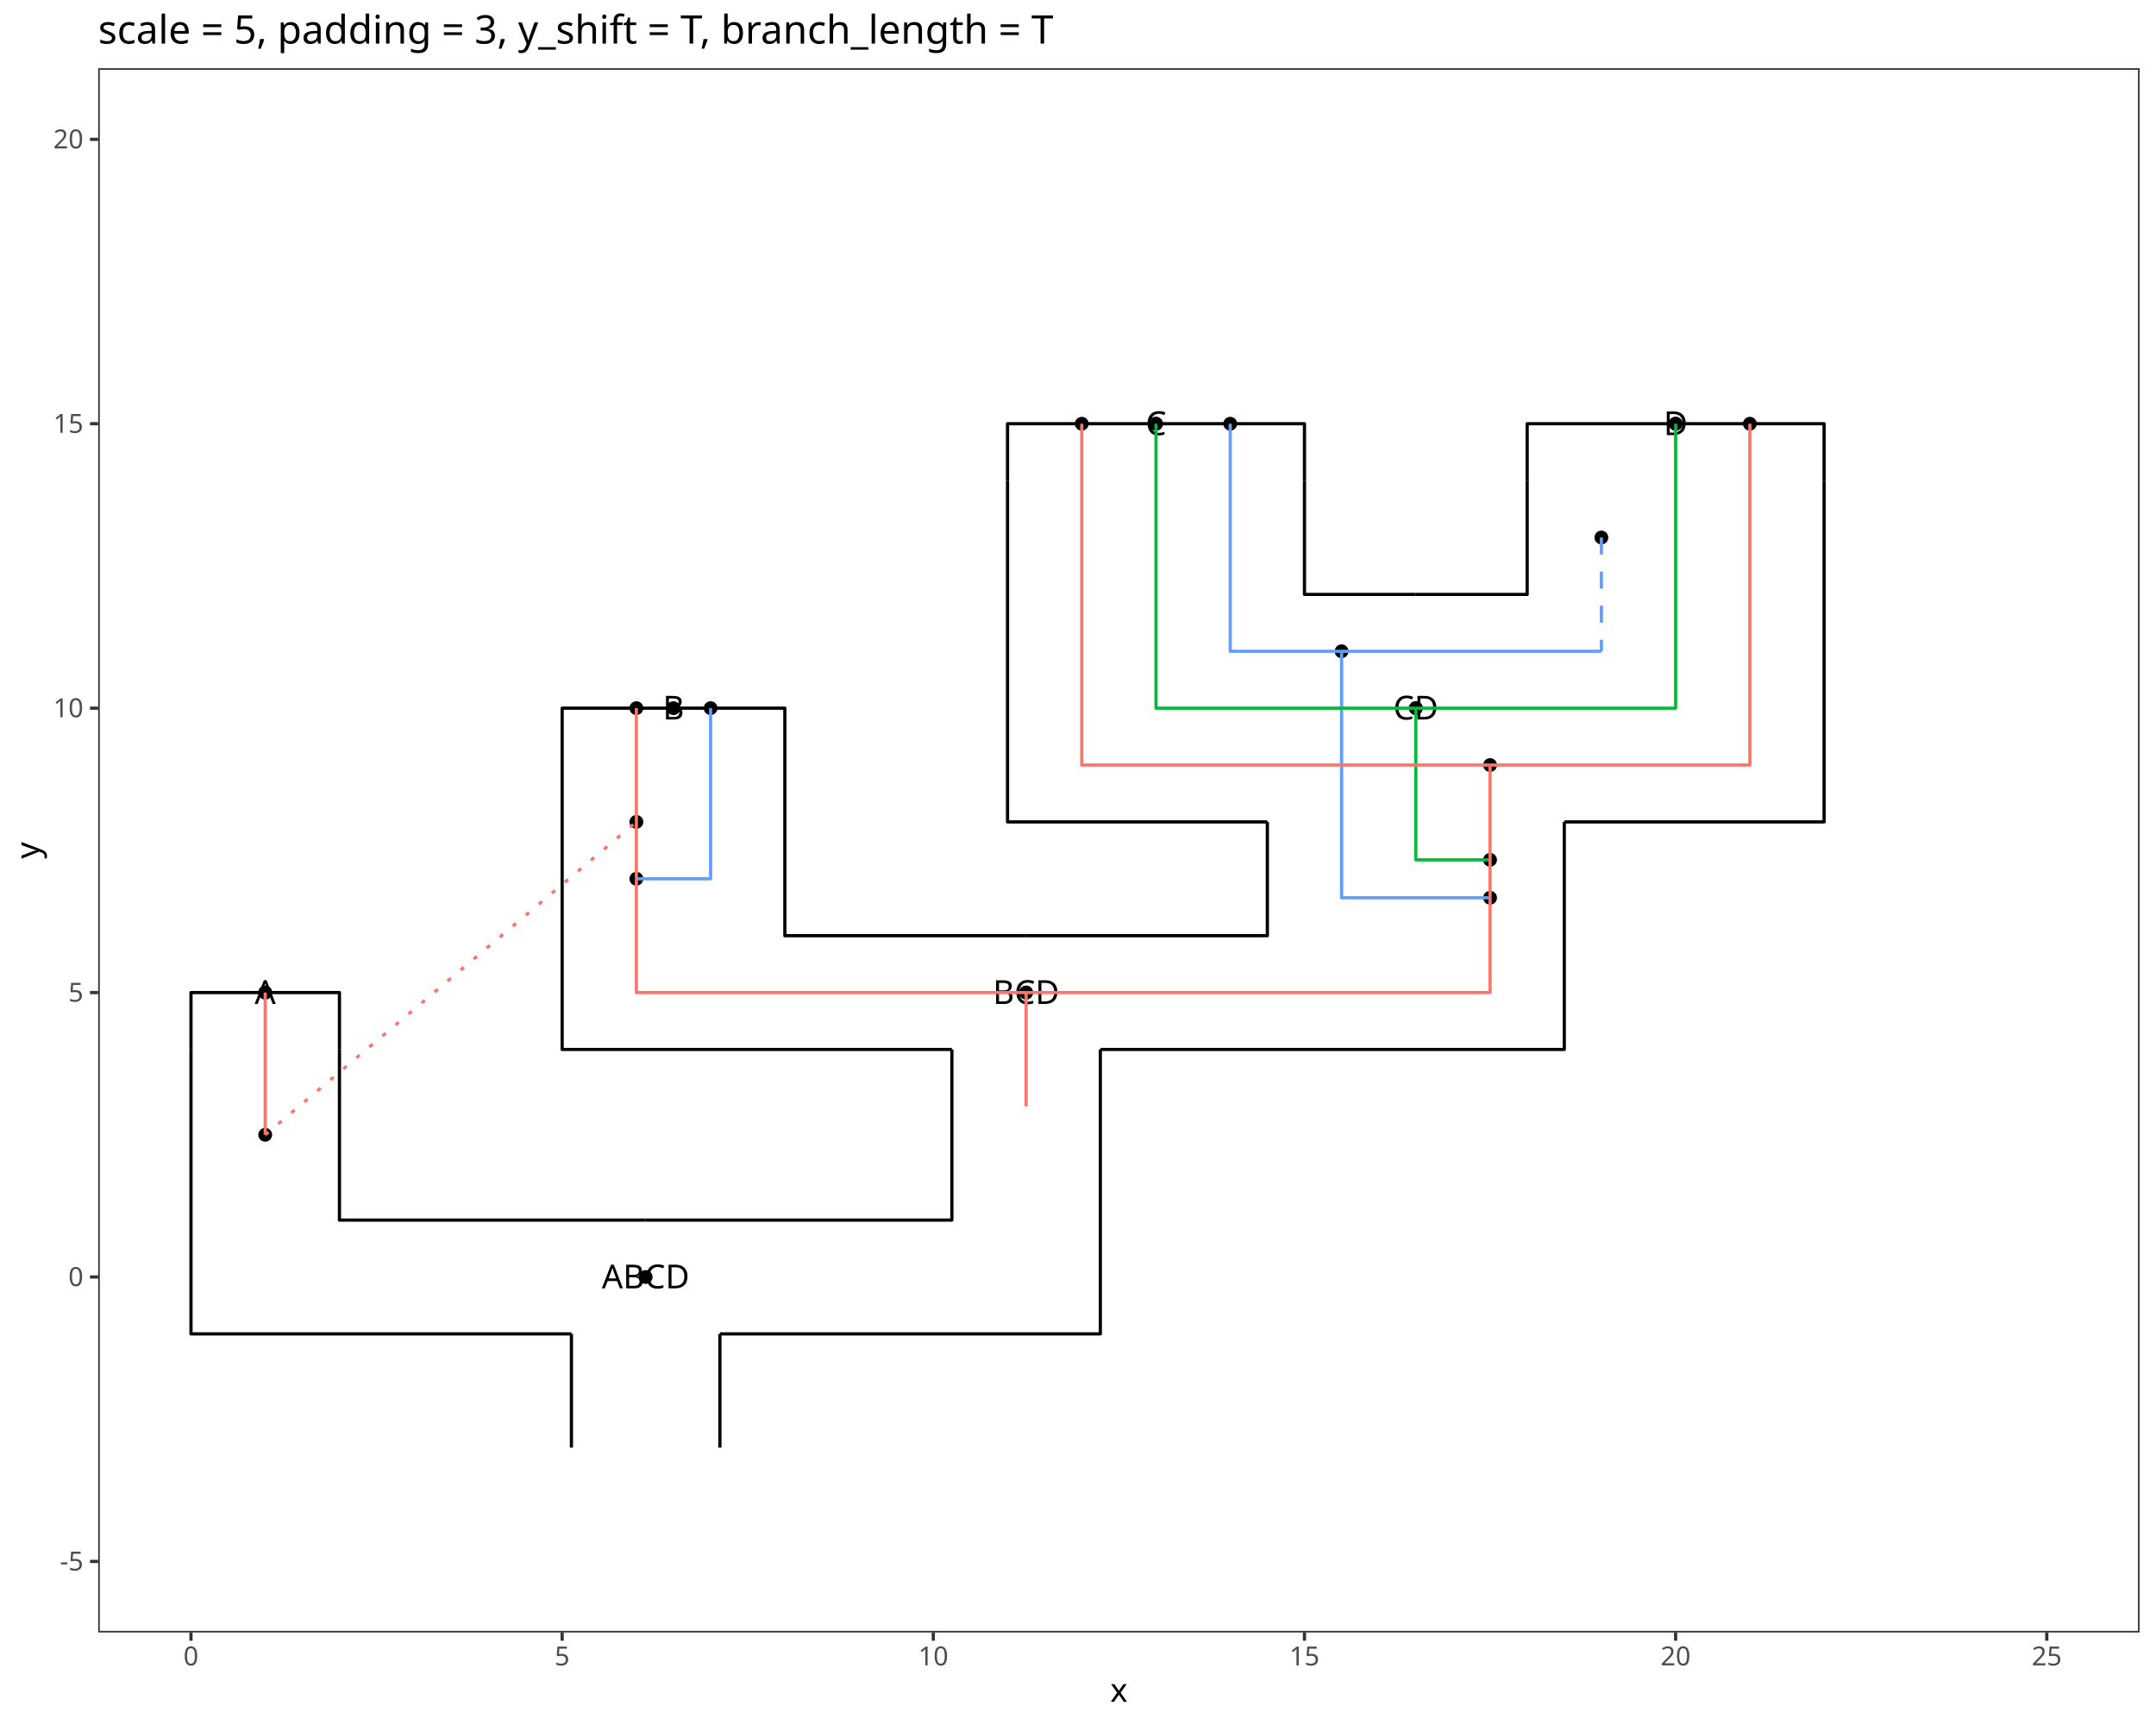
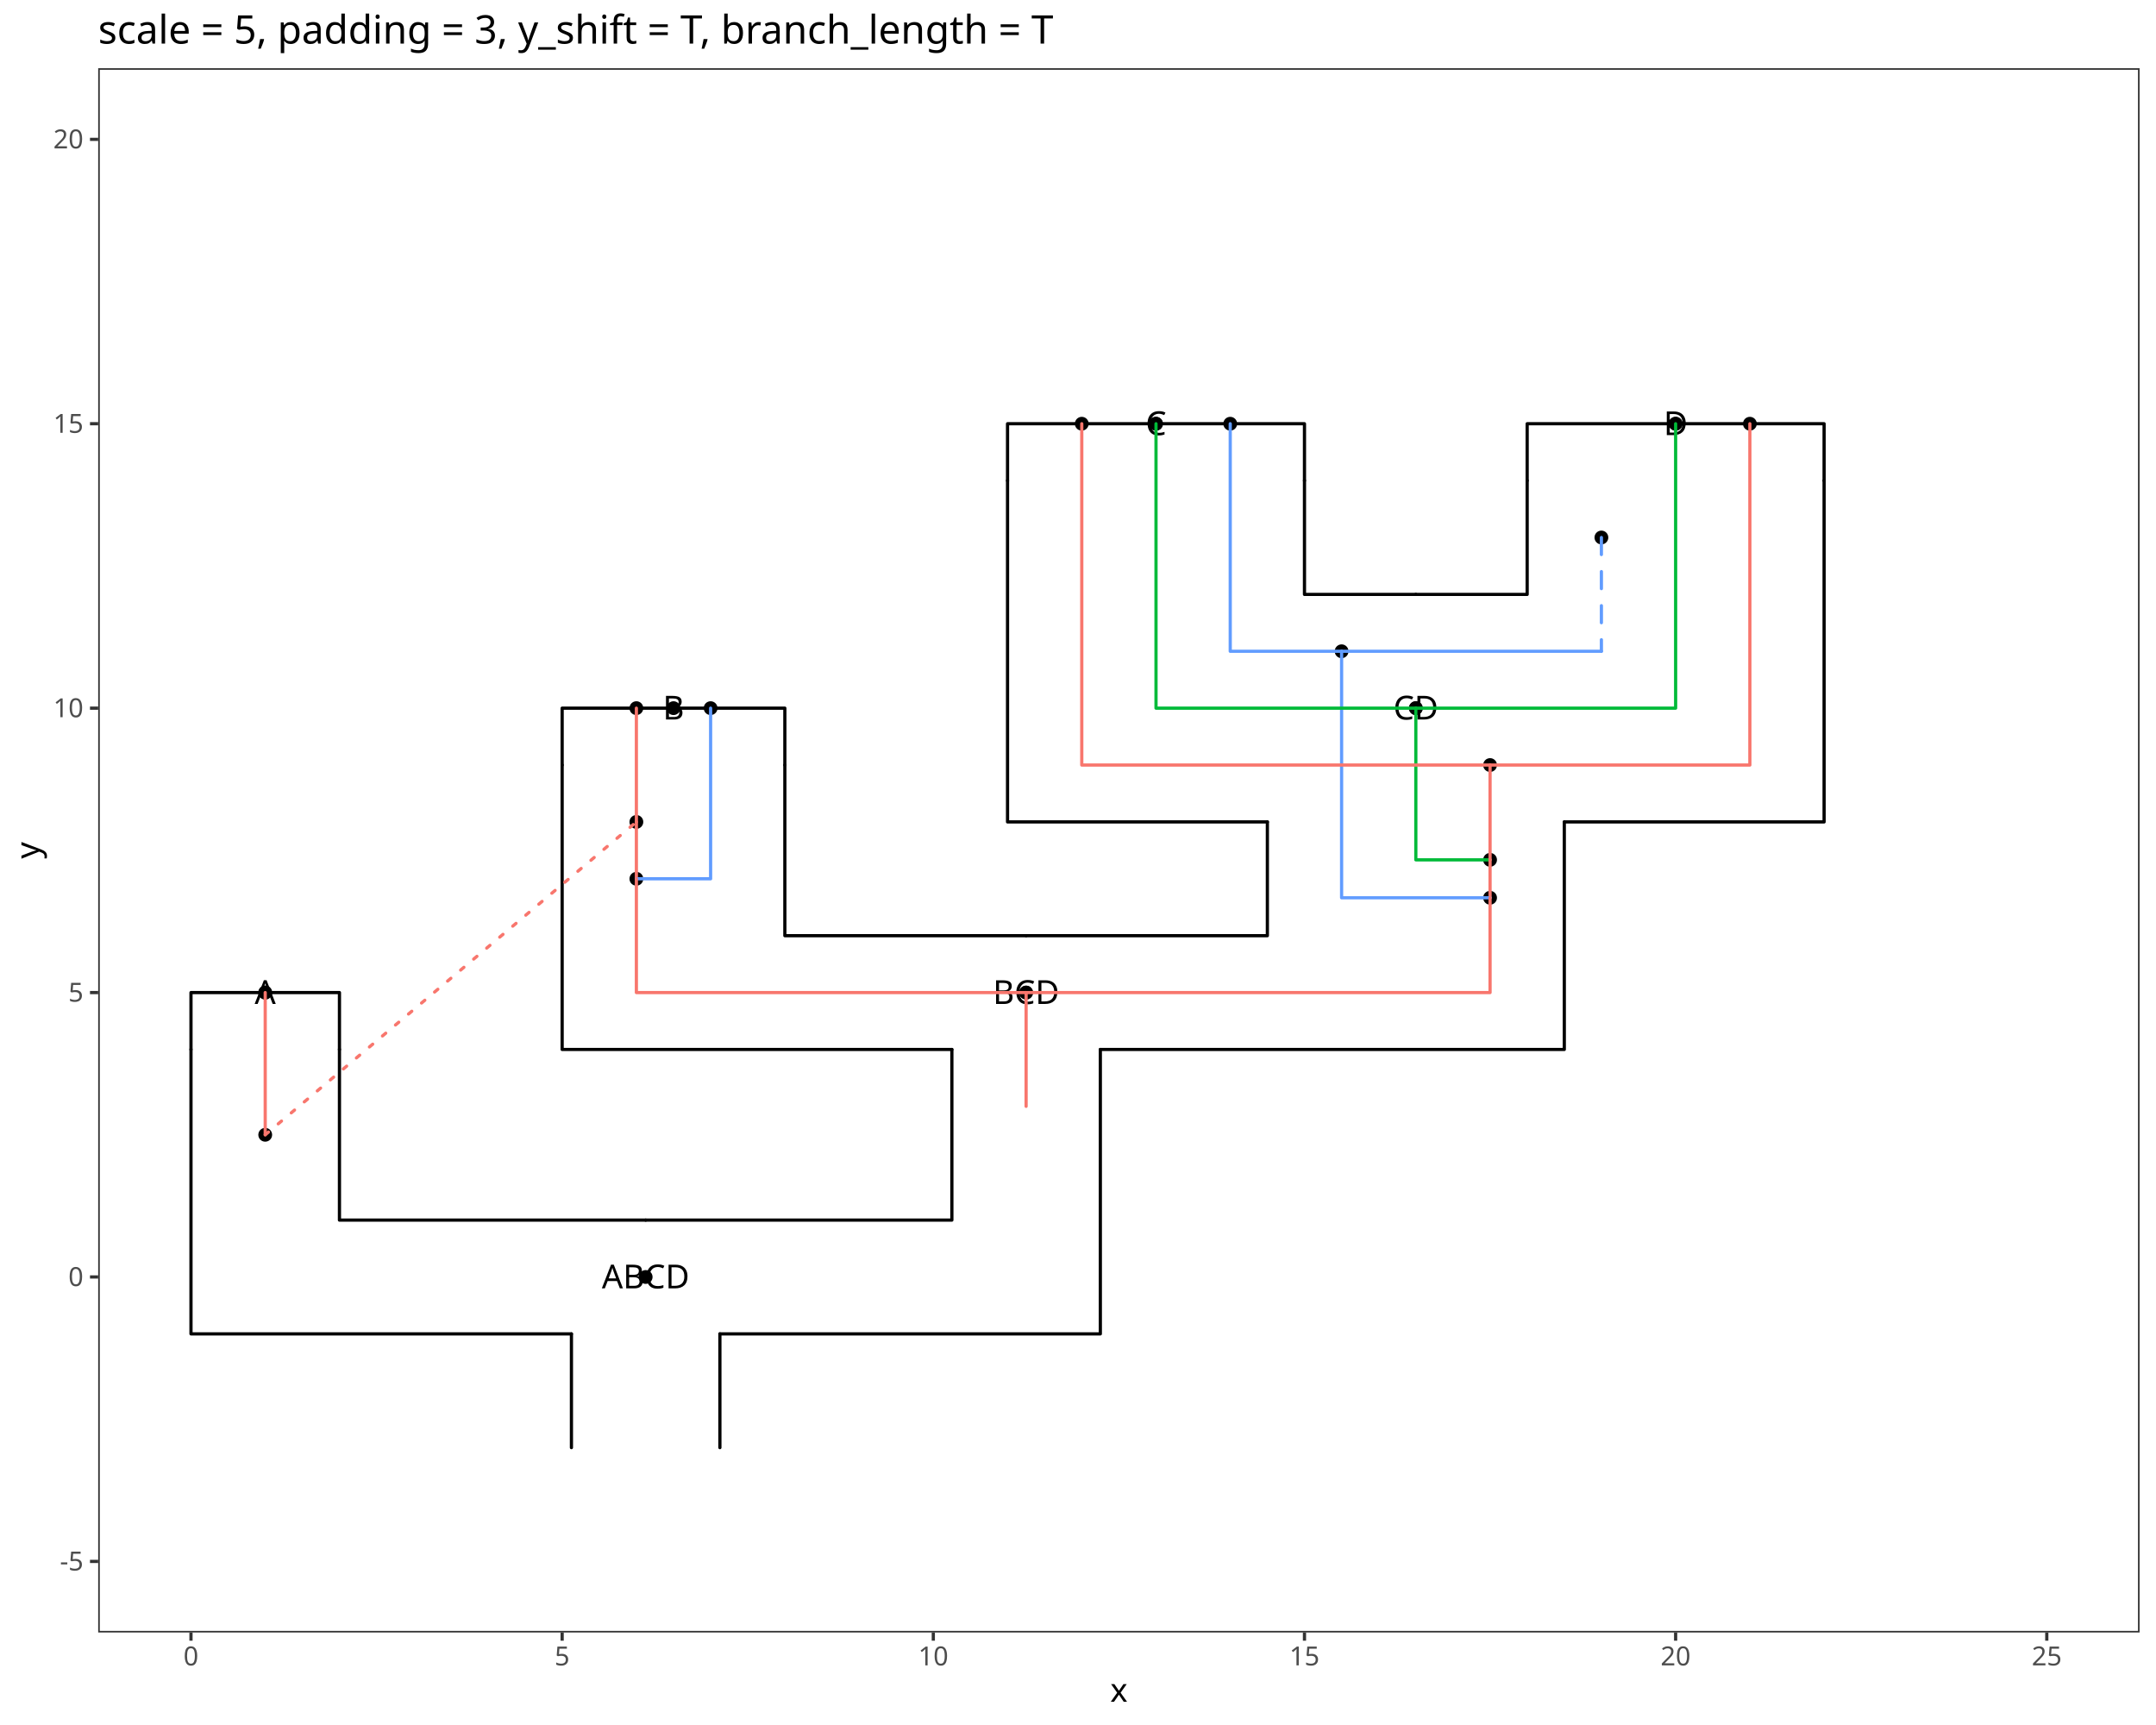
<svg xmlns="http://www.w3.org/2000/svg" class="svglite" data-engine-version="2.0" width="720.00pt" height="576.00pt" viewBox="0 0 720.00 576.00">
  <defs>
    <style type="text/css">
    .svglite line, .svglite polyline, .svglite polygon, .svglite path, .svglite rect, .svglite circle {
      fill: none;
      stroke: #000000;
      stroke-linecap: round;
      stroke-linejoin: round;
      stroke-miterlimit: 10.00;
    }
  </style>
  </defs>
  <rect width="100%" height="100%" style="stroke: none; fill: #FFFFFF;" />
  <defs>
    <clipPath id="cpMC4wMHw3MjAuMDB8MC4wMHw1NzYuMDA=">
      <rect x="0.00" y="0.00" width="720.00" height="576.00" />
    </clipPath>
  </defs>
  <g clip-path="url(#cpMC4wMHw3MjAuMDB8MC4wMHw1NzYuMDA=)">
    <rect x="0.00" y="0.00" width="720.00" height="576.00" style="stroke-width: 1.07; stroke: #FFFFFF; fill: #FFFFFF;" />
  </g>
  <defs>
    <clipPath id="cpMzIuNzl8NzE0LjUyfDIyLjc4fDU0NS4xMQ==">
      <rect x="32.79" y="22.78" width="681.73" height="522.33" />
    </clipPath>
  </defs>
  <g clip-path="url(#cpMzIuNzl8NzE0LjUyfDIyLjc4fDU0NS4xMQ==)">
    <rect x="32.79" y="22.78" width="681.73" height="522.33" style="stroke-width: 1.07; stroke: none; fill: #FFFFFF;" />
-     <polyline points="63.78,350.43 63.78,331.43 113.36,331.43 113.36,350.43 " style="stroke-width: 1.07; stroke-linecap: butt;" />
-     <polyline points="113.36,350.43 113.36,407.41 215.62,407.41 " style="stroke-width: 1.07; stroke-linecap: butt;" />
-     <polyline points="215.62,407.41 317.88,407.41 317.88,350.43 " style="stroke-width: 1.07; stroke-linecap: butt;" />
-     <polyline points="63.78,350.43 63.78,445.40 190.83,445.40 " style="stroke-width: 1.07; stroke-linecap: butt;" />
-     <polyline points="240.41,445.40 367.46,445.40 367.46,350.43 " style="stroke-width: 1.07; stroke-linecap: butt;" />
-     <polyline points="190.83,445.40 190.83,483.38 " style="stroke-width: 1.07; stroke-linecap: butt;" />
-     <polyline points="240.41,445.40 240.41,483.38 " style="stroke-width: 1.07; stroke-linecap: butt;" />
-     <polyline points="187.73,255.46 187.73,236.46 262.10,236.46 262.10,255.46 " style="stroke-width: 1.07; stroke-linecap: butt;" />
-     <polyline points="262.10,255.46 262.10,312.44 342.67,312.44 " style="stroke-width: 1.07; stroke-linecap: butt;" />
-     <polyline points="342.67,312.44 423.24,312.44 423.24,274.45 " style="stroke-width: 1.07; stroke-linecap: butt;" />
-     <polyline points="187.73,255.46 187.73,350.43 317.88,350.43 " style="stroke-width: 1.07; stroke-linecap: butt;" />
-     <polyline points="367.46,350.43 522.40,350.43 522.40,274.45 " style="stroke-width: 1.07; stroke-linecap: butt;" />
-     <polyline points="336.47,160.49 336.47,141.49 435.63,141.49 435.63,160.49 " style="stroke-width: 1.07; stroke-linecap: butt;" />
-     <polyline points="435.63,160.49 435.63,198.48 472.82,198.48 " style="stroke-width: 1.07; stroke-linecap: butt;" />
-     <polyline points="472.82,198.48 510.00,198.48 510.00,160.49 " style="stroke-width: 1.07; stroke-linecap: butt;" />
-     <polyline points="336.47,160.49 336.47,274.45 423.24,274.45 " style="stroke-width: 1.07; stroke-linecap: butt;" />
-     <polyline points="522.40,274.45 609.16,274.45 609.16,160.49 " style="stroke-width: 1.07; stroke-linecap: butt;" />
-     <polyline points="510.00,160.49 510.00,141.49 609.16,141.49 609.16,160.49 " style="stroke-width: 1.07; stroke-linecap: butt;" />
+     <polyline points="63.78,350.43 63.78,331.43 113.36,331.43 113.36,350.43 " style="stroke-width: 1.07;" />
+     <polyline points="113.36,350.43 113.36,407.41 215.62,407.41 " style="stroke-width: 1.07;" />
+     <polyline points="215.62,407.41 317.88,407.41 317.88,350.43 " style="stroke-width: 1.07;" />
+     <polyline points="63.78,350.43 63.78,445.40 190.83,445.40 " style="stroke-width: 1.07;" />
+     <polyline points="240.41,445.40 367.46,445.40 367.46,350.43 " style="stroke-width: 1.07;" />
+     <polyline points="190.83,445.40 190.83,483.38 " style="stroke-width: 1.07;" />
+     <polyline points="240.41,445.40 240.41,483.38 " style="stroke-width: 1.07;" />
+     <polyline points="187.73,255.46 187.73,236.46 262.10,236.46 262.10,255.46 " style="stroke-width: 1.07;" />
+     <polyline points="262.10,255.46 262.10,312.44 342.67,312.44 " style="stroke-width: 1.07;" />
+     <polyline points="342.67,312.44 423.24,312.44 423.24,274.45 " style="stroke-width: 1.07;" />
+     <polyline points="187.73,255.46 187.73,350.43 317.88,350.43 " style="stroke-width: 1.07;" />
+     <polyline points="367.46,350.43 522.40,350.43 522.40,274.45 " style="stroke-width: 1.07;" />
+     <polyline points="336.47,160.49 336.47,141.49 435.63,141.49 435.63,160.49 " style="stroke-width: 1.07;" />
+     <polyline points="435.63,160.49 435.63,198.48 472.82,198.48 " style="stroke-width: 1.07;" />
+     <polyline points="472.82,198.48 510.00,198.48 510.00,160.49 " style="stroke-width: 1.07;" />
+     <polyline points="336.47,160.49 336.47,274.45 423.24,274.45 " style="stroke-width: 1.07;" />
+     <polyline points="522.40,274.45 609.16,274.45 609.16,160.49 " style="stroke-width: 1.07;" />
+     <polyline points="510.00,160.49 510.00,141.49 609.16,141.49 609.16,160.49 " style="stroke-width: 1.07;" />
    <circle cx="215.62" cy="426.40" r="1.95" style="stroke-width: 0.71; fill: #000000;" />
    <circle cx="88.57" cy="331.43" r="1.95" style="stroke-width: 0.71; fill: #000000;" />
    <circle cx="342.67" cy="331.43" r="1.95" style="stroke-width: 0.71; fill: #000000;" />
    <circle cx="224.92" cy="236.46" r="1.95" style="stroke-width: 0.71; fill: #000000;" />
    <circle cx="472.82" cy="236.46" r="1.95" style="stroke-width: 0.71; fill: #000000;" />
    <circle cx="386.05" cy="141.49" r="1.95" style="stroke-width: 0.71; fill: #000000;" />
    <circle cx="559.58" cy="141.49" r="1.95" style="stroke-width: 0.71; fill: #000000;" />
    <text x="215.62" y="430.20" text-anchor="middle" style="font-size: 11.04px; font-family: sans;" textLength="30.68px" lengthAdjust="spacingAndGlyphs">ABCD</text>
    <text x="88.57" y="335.23" text-anchor="middle" style="font-size: 11.04px; font-family: sans;" textLength="7.37px" lengthAdjust="spacingAndGlyphs">A</text>
    <text x="342.67" y="335.23" text-anchor="middle" style="font-size: 11.04px; font-family: sans;" textLength="23.32px" lengthAdjust="spacingAndGlyphs">BCD</text>
    <text x="224.92" y="240.26" text-anchor="middle" style="font-size: 11.04px; font-family: sans;" textLength="7.37px" lengthAdjust="spacingAndGlyphs">B</text>
    <text x="472.82" y="240.26" text-anchor="middle" style="font-size: 11.04px; font-family: sans;" textLength="15.95px" lengthAdjust="spacingAndGlyphs">CD</text>
    <text x="386.05" y="145.29" text-anchor="middle" style="font-size: 11.04px; font-family: sans;" textLength="7.98px" lengthAdjust="spacingAndGlyphs">C</text>
    <text x="559.58" y="145.29" text-anchor="middle" style="font-size: 11.04px; font-family: sans;" textLength="7.98px" lengthAdjust="spacingAndGlyphs">D</text>
    <circle cx="342.67" cy="331.43" r="1.95" style="stroke-width: 0.71; fill: #000000;" />
    <circle cx="212.52" cy="293.44" r="1.95" style="stroke-width: 0.71; fill: #000000;" />
    <circle cx="212.52" cy="274.45" r="1.95" style="stroke-width: 0.71; fill: #000000;" />
    <circle cx="88.57" cy="378.92" r="1.95" style="stroke-width: 0.71; fill: #000000;" />
    <circle cx="88.57" cy="331.43" r="1.95" style="stroke-width: 0.71; fill: #000000;" />
    <circle cx="212.52" cy="236.46" r="1.95" style="stroke-width: 0.71; fill: #000000;" />
    <circle cx="237.31" cy="236.46" r="1.95" style="stroke-width: 0.71; fill: #000000;" />
    <circle cx="497.61" cy="299.78" r="1.95" style="stroke-width: 0.71; fill: #000000;" />
    <circle cx="497.61" cy="287.11" r="1.95" style="stroke-width: 0.71; fill: #000000;" />
    <circle cx="497.61" cy="255.46" r="1.95" style="stroke-width: 0.71; fill: #000000;" />
    <circle cx="361.26" cy="141.49" r="1.95" style="stroke-width: 0.71; fill: #000000;" />
    <circle cx="584.37" cy="141.49" r="1.95" style="stroke-width: 0.71; fill: #000000;" />
    <circle cx="472.82" cy="236.46" r="1.95" style="stroke-width: 0.71; fill: #000000;" />
    <circle cx="386.05" cy="141.49" r="1.95" style="stroke-width: 0.71; fill: #000000;" />
    <circle cx="559.58" cy="141.49" r="1.95" style="stroke-width: 0.71; fill: #000000;" />
    <circle cx="448.03" cy="217.47" r="1.95" style="stroke-width: 0.71; fill: #000000;" />
    <circle cx="410.84" cy="141.49" r="1.95" style="stroke-width: 0.71; fill: #000000;" />
    <circle cx="534.79" cy="179.48" r="1.95" style="stroke-width: 0.71; fill: #000000;" />
-     <polyline points="472.82,236.46 559.58,236.46 559.58,141.49 " style="stroke-width: 1.07; stroke: #00BA38; stroke-linecap: butt;" />
-     <polyline points="472.82,236.46 472.82,287.11 497.61,287.11 " style="stroke-width: 1.07; stroke: #00BA38; stroke-linecap: butt;" />
-     <polyline points="497.61,287.11 497.61,299.78 497.61,299.78 " style="stroke-width: 1.07; stroke: #F8766D; stroke-linecap: butt;" />
-     <polyline points="410.84,141.49 410.84,217.47 448.03,217.47 " style="stroke-width: 1.07; stroke: #619CFF; stroke-linecap: butt;" />
-     <polyline points="448.03,217.47 534.79,217.47 " style="stroke-width: 1.07; stroke: #619CFF; stroke-linecap: butt;" />
-     <polyline points="534.79,179.48 534.79,217.47 " style="stroke-width: 1.07; stroke: #619CFF; stroke-dasharray: 5.69,5.69; stroke-linecap: butt;" />
-     <polyline points="448.03,217.47 448.03,299.78 497.61,299.78 " style="stroke-width: 1.07; stroke: #619CFF; stroke-linecap: butt;" />
-     <polyline points="342.67,331.43 497.61,331.43 497.61,299.78 " style="stroke-width: 1.07; stroke: #F8766D; stroke-linecap: butt;" />
-     <polyline points="342.67,331.43 342.67,369.42 " style="stroke-width: 1.07; stroke: #F8766D; stroke-linecap: butt;" />
-     <polyline points="88.57,331.43 88.57,378.92 88.57,378.92 " style="stroke-width: 1.07; stroke: #F8766D; stroke-linecap: butt;" />
-     <polyline points="88.57,378.92 212.52,274.45 " style="stroke-width: 1.07; stroke: #F8766D; stroke-dasharray: 1.42,4.27; stroke-linecap: butt;" />
-     <polyline points="212.52,236.46 212.52,274.45 212.52,274.45 " style="stroke-width: 1.07; stroke: #F8766D; stroke-linecap: butt;" />
-     <polyline points="212.52,274.45 212.52,293.44 212.52,293.44 " style="stroke-width: 1.07; stroke: #F8766D; stroke-linecap: butt;" />
-     <polyline points="212.52,293.44 237.31,293.44 237.31,236.46 " style="stroke-width: 1.07; stroke: #619CFF; stroke-linecap: butt;" />
-     <polyline points="212.52,293.44 212.52,331.43 342.67,331.43 " style="stroke-width: 1.07; stroke: #F8766D; stroke-linecap: butt;" />
-     <polyline points="361.26,141.49 361.26,255.46 497.61,255.46 " style="stroke-width: 1.07; stroke: #F8766D; stroke-linecap: butt;" />
-     <polyline points="497.61,255.46 584.37,255.46 584.37,141.49 " style="stroke-width: 1.07; stroke: #F8766D; stroke-linecap: butt;" />
-     <polyline points="497.61,255.46 497.61,287.11 497.61,287.11 " style="stroke-width: 1.07; stroke: #F8766D; stroke-linecap: butt;" />
-     <polyline points="386.05,141.49 386.05,236.46 472.82,236.46 " style="stroke-width: 1.07; stroke: #00BA38; stroke-linecap: butt;" />
+     <polyline points="472.82,236.46 559.58,236.46 559.58,141.49 " style="stroke-width: 1.07; stroke: #00BA38;" />
+     <polyline points="472.82,236.46 472.82,287.11 497.61,287.11 " style="stroke-width: 1.07; stroke: #00BA38;" />
+     <polyline points="497.61,287.11 497.61,299.78 497.61,299.78 " style="stroke-width: 1.07; stroke: #F8766D;" />
+     <polyline points="410.84,141.49 410.84,217.47 448.03,217.47 " style="stroke-width: 1.07; stroke: #619CFF;" />
+     <polyline points="448.03,217.47 534.79,217.47 " style="stroke-width: 1.07; stroke: #619CFF;" />
+     <polyline points="534.79,179.48 534.79,217.47 " style="stroke-width: 1.07; stroke: #619CFF; stroke-dasharray: 5.69,5.69;" />
+     <polyline points="448.03,217.47 448.03,299.78 497.61,299.78 " style="stroke-width: 1.07; stroke: #619CFF;" />
+     <polyline points="342.67,331.43 497.61,331.43 497.61,299.78 " style="stroke-width: 1.07; stroke: #F8766D;" />
+     <polyline points="342.67,331.43 342.67,369.42 " style="stroke-width: 1.07; stroke: #F8766D;" />
+     <polyline points="88.57,331.43 88.57,378.92 88.57,378.92 " style="stroke-width: 1.07; stroke: #F8766D;" />
+     <polyline points="88.57,378.92 212.52,274.45 " style="stroke-width: 1.07; stroke: #F8766D; stroke-dasharray: 1.42,4.27;" />
+     <polyline points="212.52,236.46 212.52,274.45 212.52,274.45 " style="stroke-width: 1.07; stroke: #F8766D;" />
+     <polyline points="212.52,274.45 212.52,293.44 212.52,293.44 " style="stroke-width: 1.07; stroke: #F8766D;" />
+     <polyline points="212.52,293.44 237.31,293.44 237.31,236.46 " style="stroke-width: 1.07; stroke: #619CFF;" />
+     <polyline points="212.52,293.44 212.52,331.43 342.67,331.43 " style="stroke-width: 1.07; stroke: #F8766D;" />
+     <polyline points="361.26,141.49 361.26,255.46 497.61,255.46 " style="stroke-width: 1.07; stroke: #F8766D;" />
+     <polyline points="497.61,255.46 584.37,255.46 584.37,141.49 " style="stroke-width: 1.07; stroke: #F8766D;" />
+     <polyline points="497.61,255.46 497.61,287.11 497.61,287.11 " style="stroke-width: 1.07; stroke: #F8766D;" />
+     <polyline points="386.05,141.49 386.05,236.46 472.82,236.46 " style="stroke-width: 1.07; stroke: #00BA38;" />
    <circle cx="683.53" cy="46.53" r="1.95" style="stroke-width: 0.71; stroke: none;" />
    <circle cx="215.62" cy="521.37" r="1.95" style="stroke-width: 0.71; stroke: none;" />
    <rect x="32.79" y="22.78" width="681.73" height="522.33" style="stroke-width: 1.07; stroke: #333333;" />
  </g>
  <g clip-path="url(#cpMC4wMHw3MjAuMDB8MC4wMHw1NzYuMDA=)">
    <text x="27.86" y="524.40" text-anchor="end" style="font-size: 8.80px; fill: #4D4D4D; font-family: sans;" textLength="7.82px" lengthAdjust="spacingAndGlyphs">-5</text>
    <text x="27.86" y="429.43" text-anchor="end" style="font-size: 8.80px; fill: #4D4D4D; font-family: sans;" textLength="4.89px" lengthAdjust="spacingAndGlyphs">0</text>
    <text x="27.86" y="334.46" text-anchor="end" style="font-size: 8.80px; fill: #4D4D4D; font-family: sans;" textLength="4.89px" lengthAdjust="spacingAndGlyphs">5</text>
    <text x="27.86" y="239.49" text-anchor="end" style="font-size: 8.80px; fill: #4D4D4D; font-family: sans;" textLength="9.79px" lengthAdjust="spacingAndGlyphs">10</text>
    <text x="27.86" y="144.52" text-anchor="end" style="font-size: 8.80px; fill: #4D4D4D; font-family: sans;" textLength="9.79px" lengthAdjust="spacingAndGlyphs">15</text>
    <text x="27.86" y="49.55" text-anchor="end" style="font-size: 8.80px; fill: #4D4D4D; font-family: sans;" textLength="9.79px" lengthAdjust="spacingAndGlyphs">20</text>
    <polyline points="30.05,521.37 32.79,521.37 " style="stroke-width: 1.07; stroke: #333333; stroke-linecap: butt;" />
    <polyline points="30.05,426.40 32.79,426.40 " style="stroke-width: 1.07; stroke: #333333; stroke-linecap: butt;" />
    <polyline points="30.05,331.43 32.79,331.43 " style="stroke-width: 1.07; stroke: #333333; stroke-linecap: butt;" />
    <polyline points="30.05,236.46 32.79,236.46 " style="stroke-width: 1.07; stroke: #333333; stroke-linecap: butt;" />
    <polyline points="30.05,141.49 32.79,141.49 " style="stroke-width: 1.07; stroke: #333333; stroke-linecap: butt;" />
    <polyline points="30.05,46.53 32.79,46.53 " style="stroke-width: 1.07; stroke: #333333; stroke-linecap: butt;" />
    <polyline points="63.78,547.85 63.78,545.11 " style="stroke-width: 1.07; stroke: #333333; stroke-linecap: butt;" />
    <polyline points="187.73,547.85 187.73,545.11 " style="stroke-width: 1.07; stroke: #333333; stroke-linecap: butt;" />
    <polyline points="311.68,547.85 311.68,545.11 " style="stroke-width: 1.07; stroke: #333333; stroke-linecap: butt;" />
    <polyline points="435.63,547.85 435.63,545.11 " style="stroke-width: 1.07; stroke: #333333; stroke-linecap: butt;" />
    <polyline points="559.58,547.85 559.58,545.11 " style="stroke-width: 1.07; stroke: #333333; stroke-linecap: butt;" />
    <polyline points="683.53,547.85 683.53,545.11 " style="stroke-width: 1.07; stroke: #333333; stroke-linecap: butt;" />
    <text x="63.78" y="556.10" text-anchor="middle" style="font-size: 8.80px; fill: #4D4D4D; font-family: sans;" textLength="4.89px" lengthAdjust="spacingAndGlyphs">0</text>
    <text x="187.73" y="556.10" text-anchor="middle" style="font-size: 8.80px; fill: #4D4D4D; font-family: sans;" textLength="4.89px" lengthAdjust="spacingAndGlyphs">5</text>
    <text x="311.68" y="556.10" text-anchor="middle" style="font-size: 8.80px; fill: #4D4D4D; font-family: sans;" textLength="9.79px" lengthAdjust="spacingAndGlyphs">10</text>
    <text x="435.63" y="556.10" text-anchor="middle" style="font-size: 8.80px; fill: #4D4D4D; font-family: sans;" textLength="9.79px" lengthAdjust="spacingAndGlyphs">15</text>
    <text x="559.58" y="556.10" text-anchor="middle" style="font-size: 8.80px; fill: #4D4D4D; font-family: sans;" textLength="9.79px" lengthAdjust="spacingAndGlyphs">20</text>
    <text x="683.53" y="556.10" text-anchor="middle" style="font-size: 8.80px; fill: #4D4D4D; font-family: sans;" textLength="9.79px" lengthAdjust="spacingAndGlyphs">25</text>
    <text x="373.66" y="568.24" text-anchor="middle" style="font-size: 11.00px; font-family: sans;" textLength="5.50px" lengthAdjust="spacingAndGlyphs">x</text>
    <text transform="translate(13.05,283.95) rotate(-90)" text-anchor="middle" style="font-size: 11.00px; font-family: sans;" textLength="5.50px" lengthAdjust="spacingAndGlyphs">y</text>
    <text x="32.79" y="14.56" style="font-size: 13.20px; font-family: sans;" textLength="312.64px" lengthAdjust="spacingAndGlyphs">scale = 5, padding = 3, y_shift = T, branch_length = T</text>
  </g>
</svg>
